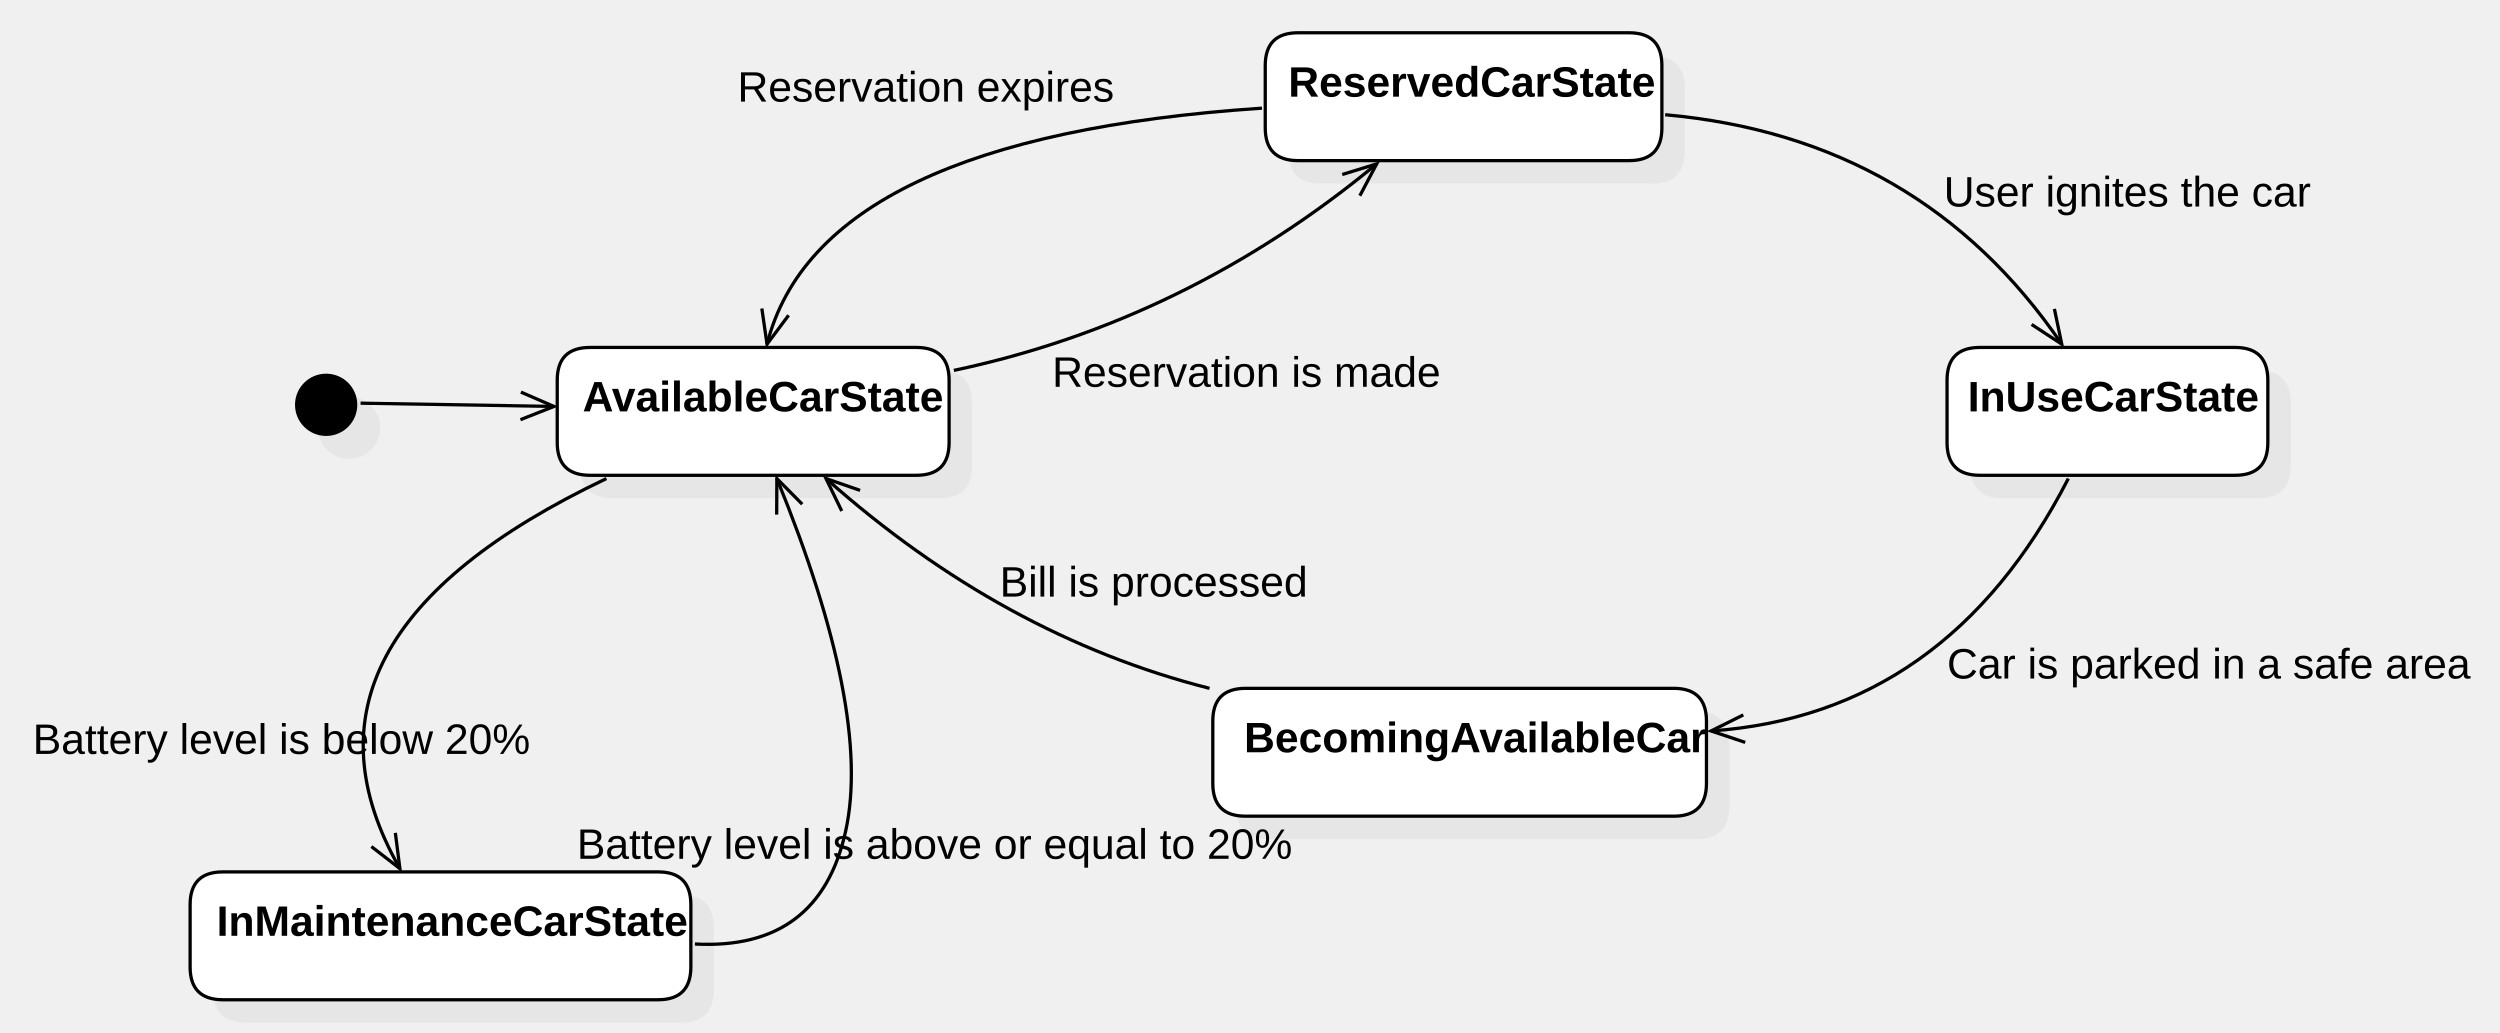
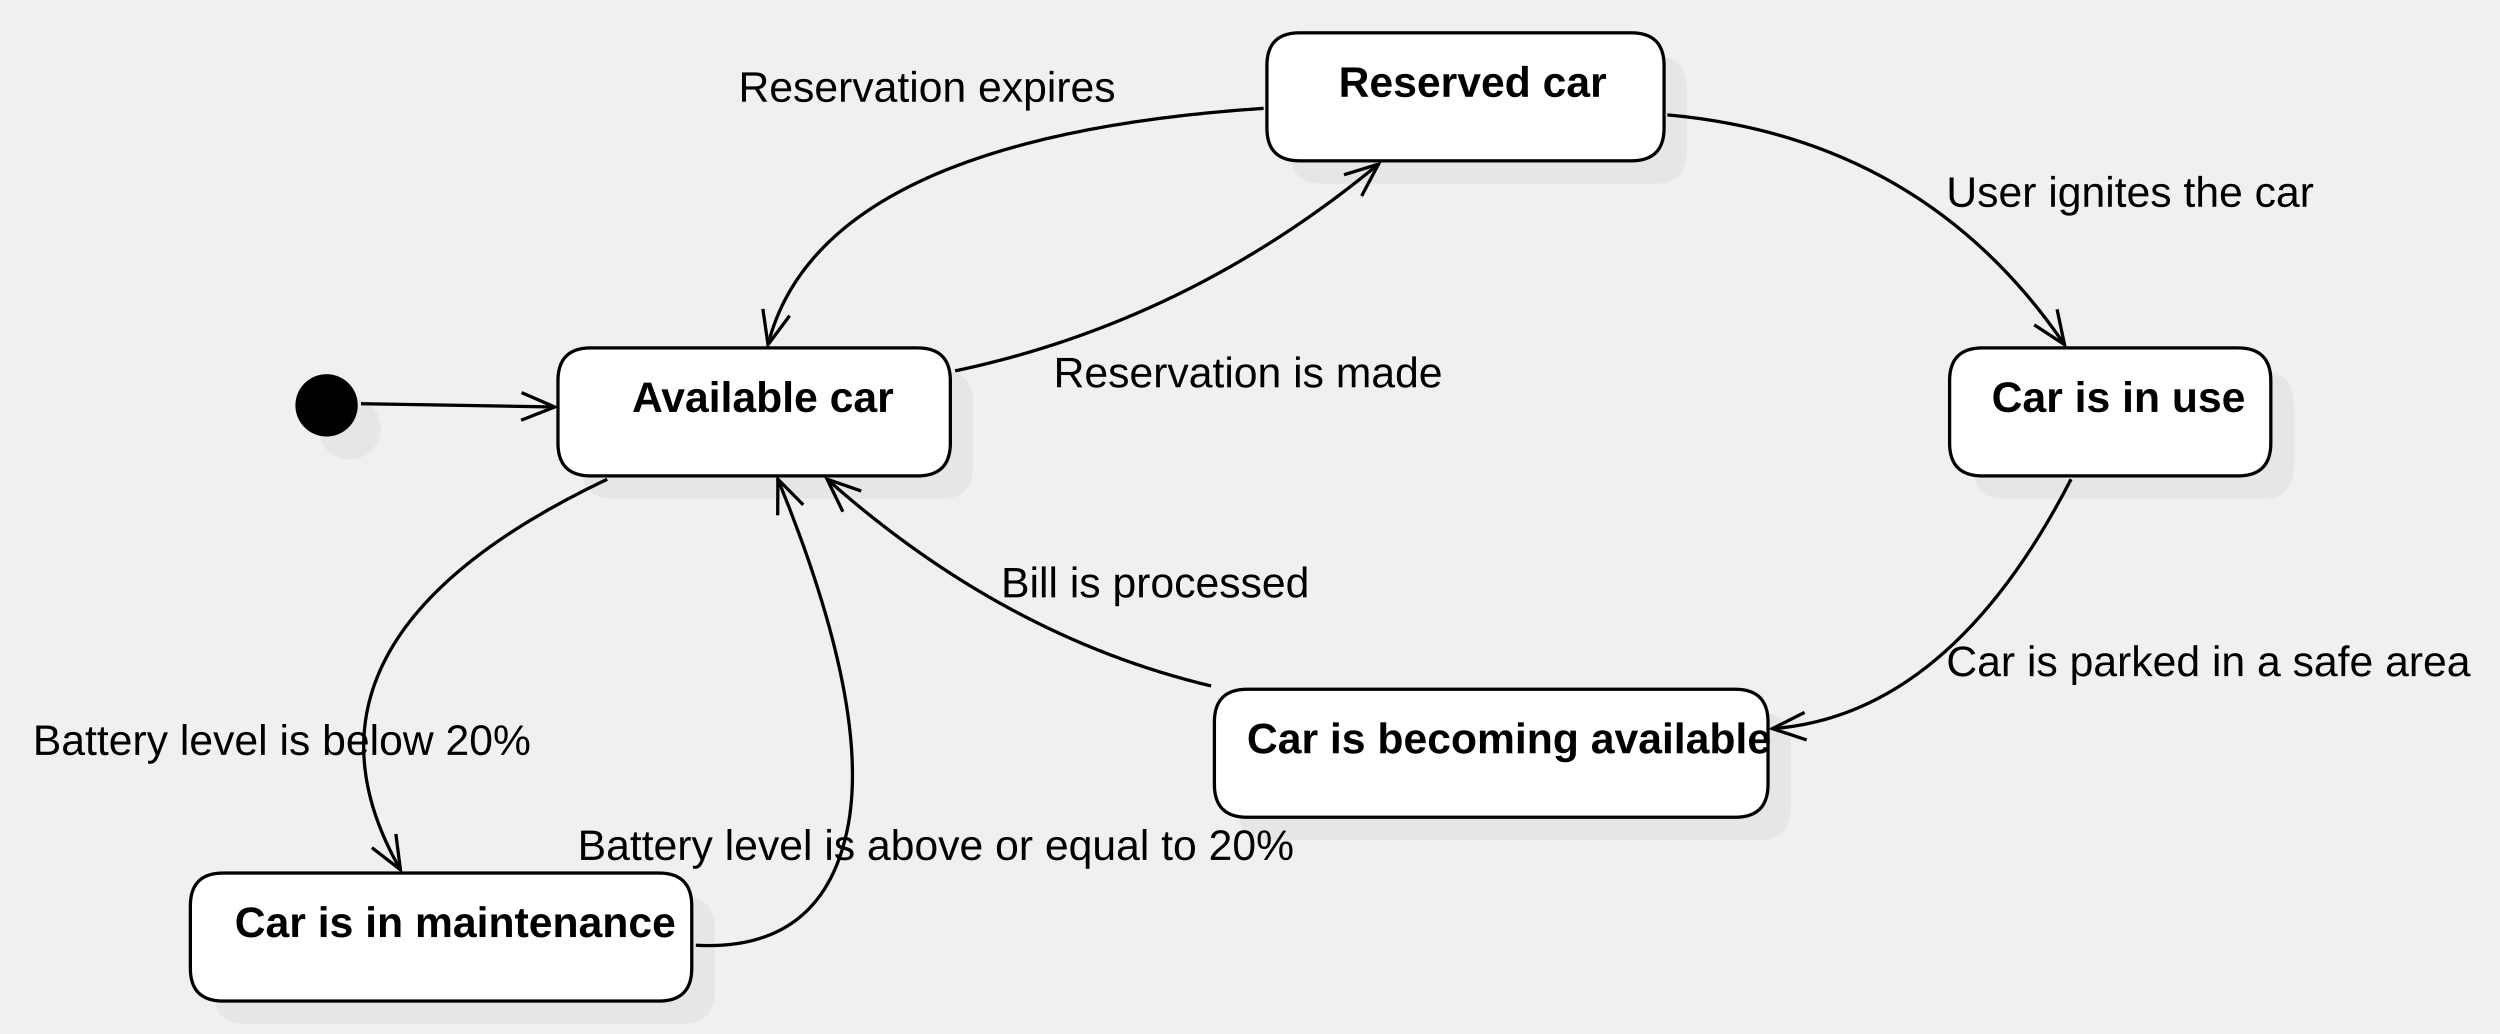
- <svg xmlns="http://www.w3.org/2000/svg" version="1.1" width="762.694" height="315">
+ <svg xmlns="http://www.w3.org/2000/svg" version="1.1" width="761.694" height="315">
  <defs />
  <g>
    <g transform="translate(-6,-54) scale(1,1)">
      <path fill="#C0C0C0" stroke="none" d="M 193 167 L 292.551 167 Q 302.551 167 302.551 177 L 302.551 196 Q 302.551 206 292.551 206 L 193 206 Q 183 206 183 196 L 183 177 Q 183 167 193 167 Z" opacity="0.2" />
    </g>
    <g transform="translate(-6,-54) scale(1,1)">
      <path fill="#ffffff" stroke="none" d="M 186 160 L 285.551 160 Q 295.551 160 295.551 170 L 295.551 189 Q 295.551 199 285.551 199 L 186 199 Q 176 199 176 189 L 176 170 Q 176 160 186 160 Z" />
    </g>
    <g transform="translate(-6,-54) scale(1,1)">
      <path fill="none" stroke="#000000" d="M 186 160 L 285.551 160 Q 295.551 160 295.551 170 L 295.551 189 Q 295.551 199 285.551 199 L 186 199 Q 176 199 176 189 L 176 170 Q 176 160 186 160 Z" stroke-miterlimit="10" />
    </g>
    <g transform="translate(-6,-54) scale(1,1)">
      <g>
        <path fill="none" stroke="none" />
-         <text fill="#000000" stroke="none" font-family="Arial" font-size="13px" font-style="normal" font-weight="bold" text-decoration="none" x="183.747" y="179.5">AvailableCarState</text>
+         <text fill="#000000" stroke="none" font-family="Arial" font-size="13px" font-style="normal" font-weight="bold" text-decoration="none" x="198.562" y="179.5">Available car</text>
      </g>
    </g>
    <g transform="translate(-6,-54) scale(1,1)">
      <path fill="#C0C0C0" stroke="none" d="M 617 167 L 694.867 167 Q 704.867 167 704.867 177 L 704.867 196 Q 704.867 206 694.867 206 L 617 206 Q 607 206 607 196 L 607 177 Q 607 167 617 167 Z" opacity="0.2" />
    </g>
    <g transform="translate(-6,-54) scale(1,1)">
      <path fill="#ffffff" stroke="none" d="M 610 160 L 687.867 160 Q 697.867 160 697.867 170 L 697.867 189 Q 697.867 199 687.867 199 L 610 199 Q 600 199 600 189 L 600 170 Q 600 160 610 160 Z" />
    </g>
    <g transform="translate(-6,-54) scale(1,1)">
      <path fill="none" stroke="#000000" d="M 610 160 L 687.867 160 Q 697.867 160 697.867 170 L 697.867 189 Q 697.867 199 687.867 199 L 610 199 Q 600 199 600 189 L 600 170 Q 600 160 610 160 Z" stroke-miterlimit="10" />
    </g>
    <g transform="translate(-6,-54) scale(1,1)">
      <g>
        <path fill="none" stroke="none" />
-         <text fill="#000000" stroke="none" font-family="Arial" font-size="13px" font-style="normal" font-weight="bold" text-decoration="none" x="606.303" y="179.5">InUseCarState</text>
+         <text fill="#000000" stroke="none" font-family="Arial" font-size="13px" font-style="normal" font-weight="bold" text-decoration="none" x="612.809" y="179.5">Car is in use</text>
      </g>
    </g>
    <g transform="translate(-6,-54) scale(1,1)">
      <path fill="#C0C0C0" stroke="none" d="M 409 71 L 510.004 71 Q 520.004 71 520.004 81 L 520.004 100 Q 520.004 110 510.004 110 L 409 110 Q 399 110 399 100 L 399 81 Q 399 71 409 71 Z" opacity="0.2" />
    </g>
    <g transform="translate(-6,-54) scale(1,1)">
      <path fill="#ffffff" stroke="none" d="M 402 64 L 503.004 64 Q 513.004 64 513.004 74 L 513.004 93 Q 513.004 103 503.004 103 L 402 103 Q 392 103 392 93 L 392 74 Q 392 64 402 64 Z" />
    </g>
    <g transform="translate(-6,-54) scale(1,1)">
      <path fill="none" stroke="#000000" d="M 402 64 L 503.004 64 Q 513.004 64 513.004 74 L 513.004 93 Q 513.004 103 503.004 103 L 402 103 Q 392 103 392 93 L 392 74 Q 392 64 402 64 Z" stroke-miterlimit="10" />
    </g>
    <g transform="translate(-6,-54) scale(1,1)">
      <g>
        <path fill="none" stroke="none" />
-         <text fill="#000000" stroke="none" font-family="Arial" font-size="13px" font-style="normal" font-weight="bold" text-decoration="none" x="399.033" y="83.5">ReservedCarState</text>
+         <text fill="#000000" stroke="none" font-family="Arial" font-size="13px" font-style="normal" font-weight="bold" text-decoration="none" x="413.848" y="83.5">Reserved car</text>
      </g>
    </g>
    <g transform="translate(-6,-54) scale(1,1)">
-       <path fill="#C0C0C0" stroke="none" d="M 393 271 L 523.604 271 Q 533.604 271 533.604 281 L 533.604 300 Q 533.604 310 523.604 310 L 393 310 Q 383 310 383 300 L 383 281 Q 383 271 393 271 Z" opacity="0.2" />
+       <path fill="#C0C0C0" stroke="none" d="M 393 271 L 541.675 271 Q 551.675 271 551.675 281 L 551.675 300 Q 551.675 310 541.675 310 L 393 310 Q 383 310 383 300 L 383 281 Q 383 271 393 271 Z" opacity="0.2" />
    </g>
    <g transform="translate(-6,-54) scale(1,1)">
-       <path fill="#ffffff" stroke="none" d="M 386 264 L 516.604 264 Q 526.604 264 526.604 274 L 526.604 293 Q 526.604 303 516.604 303 L 386 303 Q 376 303 376 293 L 376 274 Q 376 264 386 264 Z" />
+       <path fill="#ffffff" stroke="none" d="M 386 264 L 534.675 264 Q 544.675 264 544.675 274 L 544.675 293 Q 544.675 303 534.675 303 L 386 303 Q 376 303 376 293 L 376 274 Q 376 264 386 264 Z" />
    </g>
    <g transform="translate(-6,-54) scale(1,1)">
-       <path fill="none" stroke="#000000" d="M 386 264 L 516.604 264 Q 526.604 264 526.604 274 L 526.604 293 Q 526.604 303 516.604 303 L 386 303 Q 376 303 376 293 L 376 274 Q 376 264 386 264 Z" stroke-miterlimit="10" />
+       <path fill="none" stroke="#000000" d="M 386 264 L 534.675 264 Q 544.675 264 544.675 274 L 544.675 293 Q 544.675 303 534.675 303 L 386 303 Q 376 303 376 293 L 376 274 Q 376 264 386 264 Z" stroke-miterlimit="10" />
    </g>
    <g transform="translate(-6,-54) scale(1,1)">
      <g>
        <path fill="none" stroke="none" />
-         <text fill="#000000" stroke="none" font-family="Arial" font-size="13px" font-style="normal" font-weight="bold" text-decoration="none" x="385.546" y="283.5">BecomingAvailableCar</text>
+         <text fill="#000000" stroke="none" font-family="Arial" font-size="13px" font-style="normal" font-weight="bold" text-decoration="none" x="385.911" y="283.5">Car is becoming available</text>
      </g>
    </g>
    <g transform="translate(-6,-54) scale(1,1)">
      <path fill="#C0C0C0" stroke="none" d="M 103 184.5 C 103 179.253 107.253 175 112.5 175 C 117.747 175 122 179.253 122 184.5 C 122 189.747 117.747 194 112.5 194 C 107.253 194 103 189.747 103 184.5 Z" opacity="0.2" />
    </g>
    <g transform="translate(-6,-54) scale(1,1)">
      <path fill="#000000" stroke="none" d="M 96 177.5 C 96 172.253 100.253 168 105.5 168 C 110.747 168 115 172.253 115 177.5 C 115 182.747 110.747 187 105.5 187 C 100.253 187 96 182.747 96 177.5 Z" />
    </g>
    <g transform="translate(-6,-54) scale(1,1)">
      <path fill="none" stroke="#000000" d="M 116 177 L 175 178" stroke-miterlimit="10" />
    </g>
    <g transform="translate(-6,-54) scale(1,1)">
      <path fill="none" stroke="#000000" d="M 164.767 182.037 L 175 178 L 164.91 173.619" stroke-miterlimit="10" />
    </g>
    <g transform="translate(-6,-54) scale(1,1)">
      <path fill="none" stroke="#000000" d="M 297 167 Q 368 152 426 104" stroke-miterlimit="10" />
    </g>
    <g transform="translate(-6,-54) scale(1,1)">
      <path fill="none" stroke="#000000" d="M 420.855 113.722 L 426 104 L 415.487 107.236" stroke-miterlimit="10" />
    </g>
    <g transform="translate(-6,-54) scale(1,1)">
      <g>
        <path fill="none" stroke="none" />
        <text fill="#000000" stroke="none" font-family="Arial" font-size="13px" font-style="normal" font-weight="normal" text-decoration="none" x="327" y="172">Reservation is made</text>
      </g>
    </g>
    <g transform="translate(-6,-54) scale(1,1)">
      <path fill="none" stroke="#000000" d="M 514 89 Q 592 96 635 159" stroke-miterlimit="10" />
    </g>
    <g transform="translate(-6,-54) scale(1,1)">
      <path fill="none" stroke="#000000" d="M 625.794 152.979 L 635 159 L 632.748 148.233" stroke-miterlimit="10" />
    </g>
    <g transform="translate(-6,-54) scale(1,1)">
      <g>
        <path fill="none" stroke="none" />
        <text fill="#000000" stroke="none" font-family="Arial" font-size="13px" font-style="normal" font-weight="normal" text-decoration="none" x="599" y="117">User ignites the car</text>
      </g>
    </g>
    <g transform="translate(-6,-54) scale(1,1)">
-       <path fill="none" stroke="#000000" d="M 637 200 Q 600 272 528 277" stroke-miterlimit="10" />
+       <path fill="none" stroke="#000000" d="M 637 200 Q 600 272 546 276" stroke-miterlimit="10" />
    </g>
    <g transform="translate(-6,-54) scale(1,1)">
-       <path fill="none" stroke="#000000" d="M 537.847 272.097 L 528 277 L 538.43 280.495" stroke-miterlimit="10" />
+       <path fill="none" stroke="#000000" d="M 555.824 271.051 L 546 276 L 556.446 279.447" stroke-miterlimit="10" />
    </g>
    <g transform="translate(-6,-54) scale(1,1)">
      <g>
        <path fill="none" stroke="none" />
-         <text fill="#000000" stroke="none" font-family="Arial" font-size="13px" font-style="normal" font-weight="normal" text-decoration="none" x="600" y="261">Car is parked in a safe area</text>
+         <text fill="#000000" stroke="none" font-family="Arial" font-size="13px" font-style="normal" font-weight="normal" text-decoration="none" x="599" y="260">Car is parked in a safe area</text>
      </g>
    </g>
    <g transform="translate(-6,-54) scale(1,1)">
-       <path fill="none" stroke="#000000" d="M 375 264 Q 312 248 258 200" stroke-miterlimit="10" />
+       <path fill="none" stroke="#000000" d="M 375 263 Q 312 248 258 200" stroke-miterlimit="10" />
    </g>
    <g transform="translate(-6,-54) scale(1,1)">
      <path fill="none" stroke="#000000" d="M 268.392 203.605 L 258 200 L 262.799 209.898" stroke-miterlimit="10" />
    </g>
    <g transform="translate(-6,-54) scale(1,1)">
      <g>
        <path fill="none" stroke="none" />
        <text fill="#000000" stroke="none" font-family="Arial" font-size="13px" font-style="normal" font-weight="normal" text-decoration="none" x="311" y="236">Bill is processed</text>
      </g>
    </g>
    <g transform="translate(-6,-54) scale(1,1)">
      <path fill="none" stroke="#000000" d="M 391 87 Q 256 96 240 159" stroke-miterlimit="10" />
    </g>
    <g transform="translate(-6,-54) scale(1,1)">
      <path fill="none" stroke="#000000" d="M 238.422 148.114 L 240 159 L 246.582 150.186" stroke-miterlimit="10" />
    </g>
    <g transform="translate(-6,-54) scale(1,1)">
      <g>
        <path fill="none" stroke="none" />
        <text fill="#000000" stroke="none" font-family="Arial" font-size="13px" font-style="normal" font-weight="normal" text-decoration="none" x="231" y="85">Reservation expires</text>
      </g>
    </g>
    <g transform="translate(-6,-54) scale(1,1)">
      <path fill="#C0C0C0" stroke="none" d="M 81 327 L 213.762 327 Q 223.762 327 223.762 337 L 223.762 356 Q 223.762 366 213.762 366 L 81 366 Q 71 366 71 356 L 71 337 Q 71 327 81 327 Z" opacity="0.2" />
    </g>
    <g transform="translate(-6,-54) scale(1,1)">
      <path fill="#ffffff" stroke="none" d="M 74 320 L 206.762 320 Q 216.762 320 216.762 330 L 216.762 349 Q 216.762 359 206.762 359 L 74 359 Q 64 359 64 349 L 64 330 Q 64 320 74 320 Z" />
    </g>
    <g transform="translate(-6,-54) scale(1,1)">
      <path fill="none" stroke="#000000" d="M 74 320 L 206.762 320 Q 216.762 320 216.762 330 L 216.762 349 Q 216.762 359 206.762 359 L 74 359 Q 64 359 64 349 L 64 330 Q 64 320 74 320 Z" stroke-miterlimit="10" />
    </g>
    <g transform="translate(-6,-54) scale(1,1)">
      <g>
        <path fill="none" stroke="none" />
-         <text fill="#000000" stroke="none" font-family="Arial" font-size="13px" font-style="normal" font-weight="bold" text-decoration="none" x="72.09" y="339.5">InMaintenanceCarState</text>
+         <text fill="#000000" stroke="none" font-family="Arial" font-size="13px" font-style="normal" font-weight="bold" text-decoration="none" x="77.517" y="339.5">Car is in maintenance</text>
      </g>
    </g>
    <g transform="translate(-6,-54) scale(1,1)">
      <path fill="none" stroke="#000000" d="M 191 200 Q 88 249 128 319" stroke-miterlimit="10" />
    </g>
    <g transform="translate(-6,-54) scale(1,1)">
      <path fill="none" stroke="#000000" d="M 119.303 312.265 L 128 319 L 126.613 308.088" stroke-miterlimit="10" />
    </g>
    <g transform="translate(-6,-54) scale(1,1)">
      <g>
        <path fill="none" stroke="none" />
        <text fill="#000000" stroke="none" font-family="Arial" font-size="13px" font-style="normal" font-weight="normal" text-decoration="none" x="16" y="284">Battery level is below 20%</text>
      </g>
    </g>
    <g transform="translate(-6,-54) scale(1,1)">
      <path fill="none" stroke="#000000" d="M 218 342 Q 256 344 264 307.5 Q 272 271 243 200" stroke-miterlimit="10" />
    </g>
    <g transform="translate(-6,-54) scale(1,1)">
      <path fill="none" stroke="#000000" d="M 250.74 207.816 L 243 200 L 242.946 211" stroke-miterlimit="10" />
    </g>
    <g transform="translate(-6,-54) scale(1,1)">
      <g>
        <path fill="none" stroke="none" />
        <text fill="#000000" stroke="none" font-family="Arial" font-size="13px" font-style="normal" font-weight="normal" text-decoration="none" x="182" y="316">Battery level is above or equal to 20%</text>
      </g>
    </g>
  </g>
</svg>
